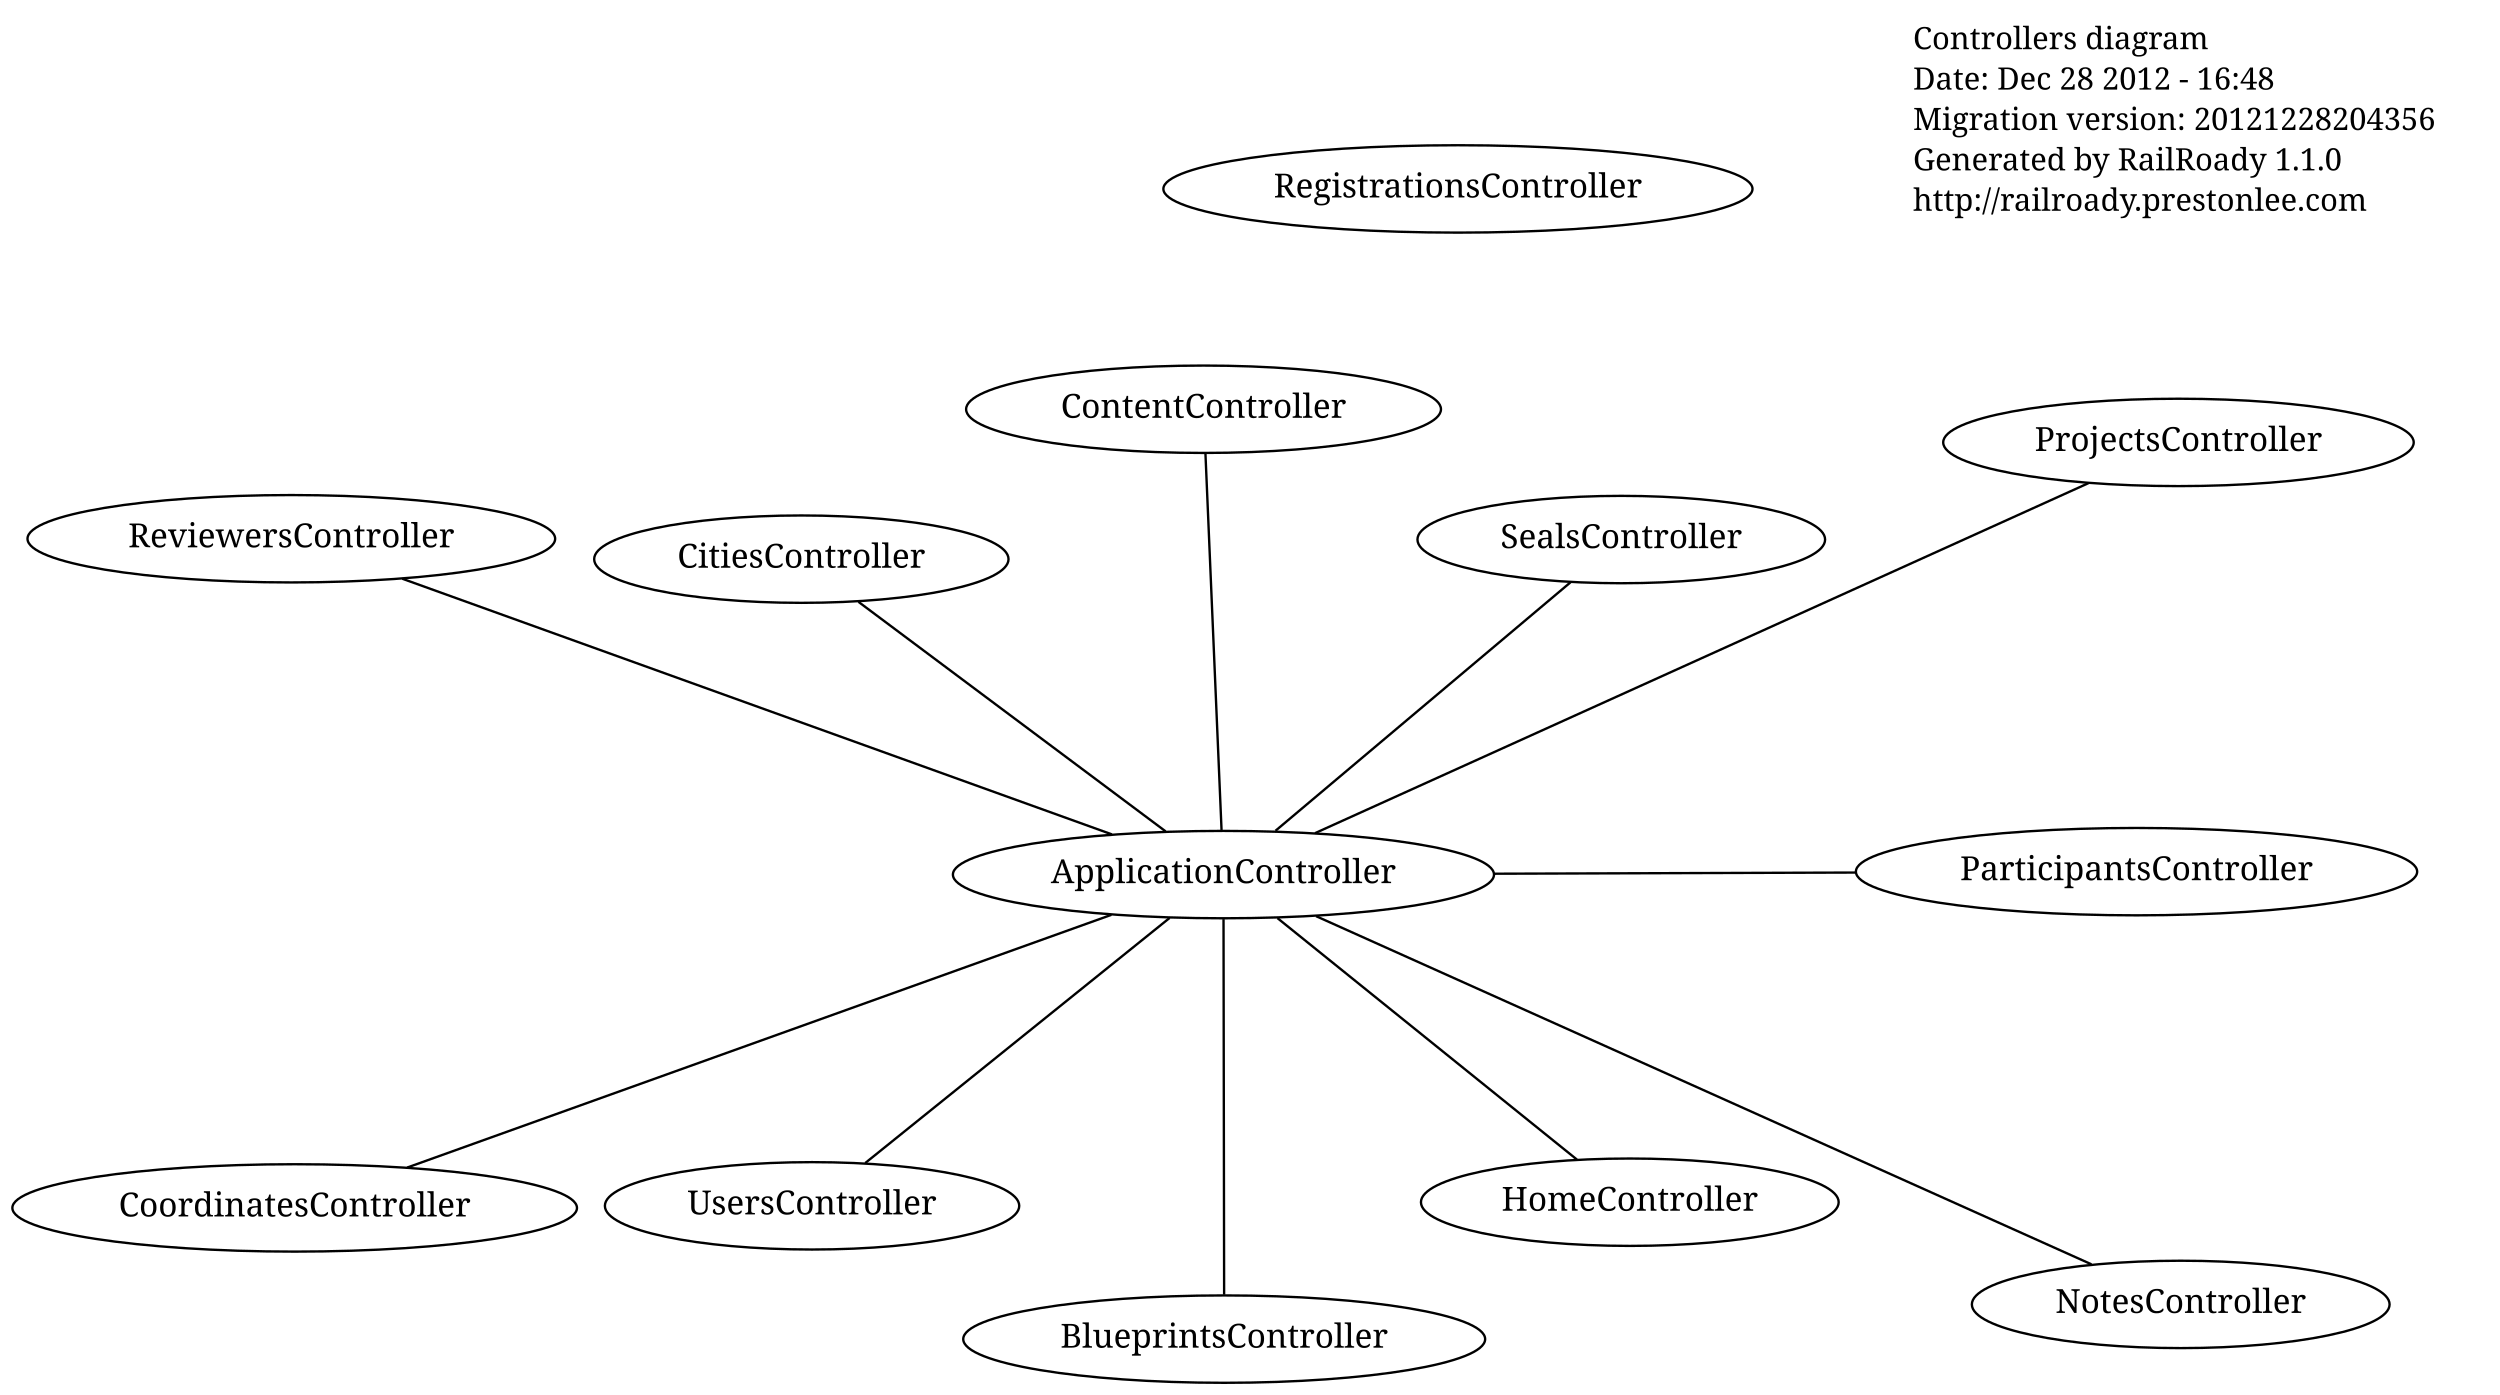
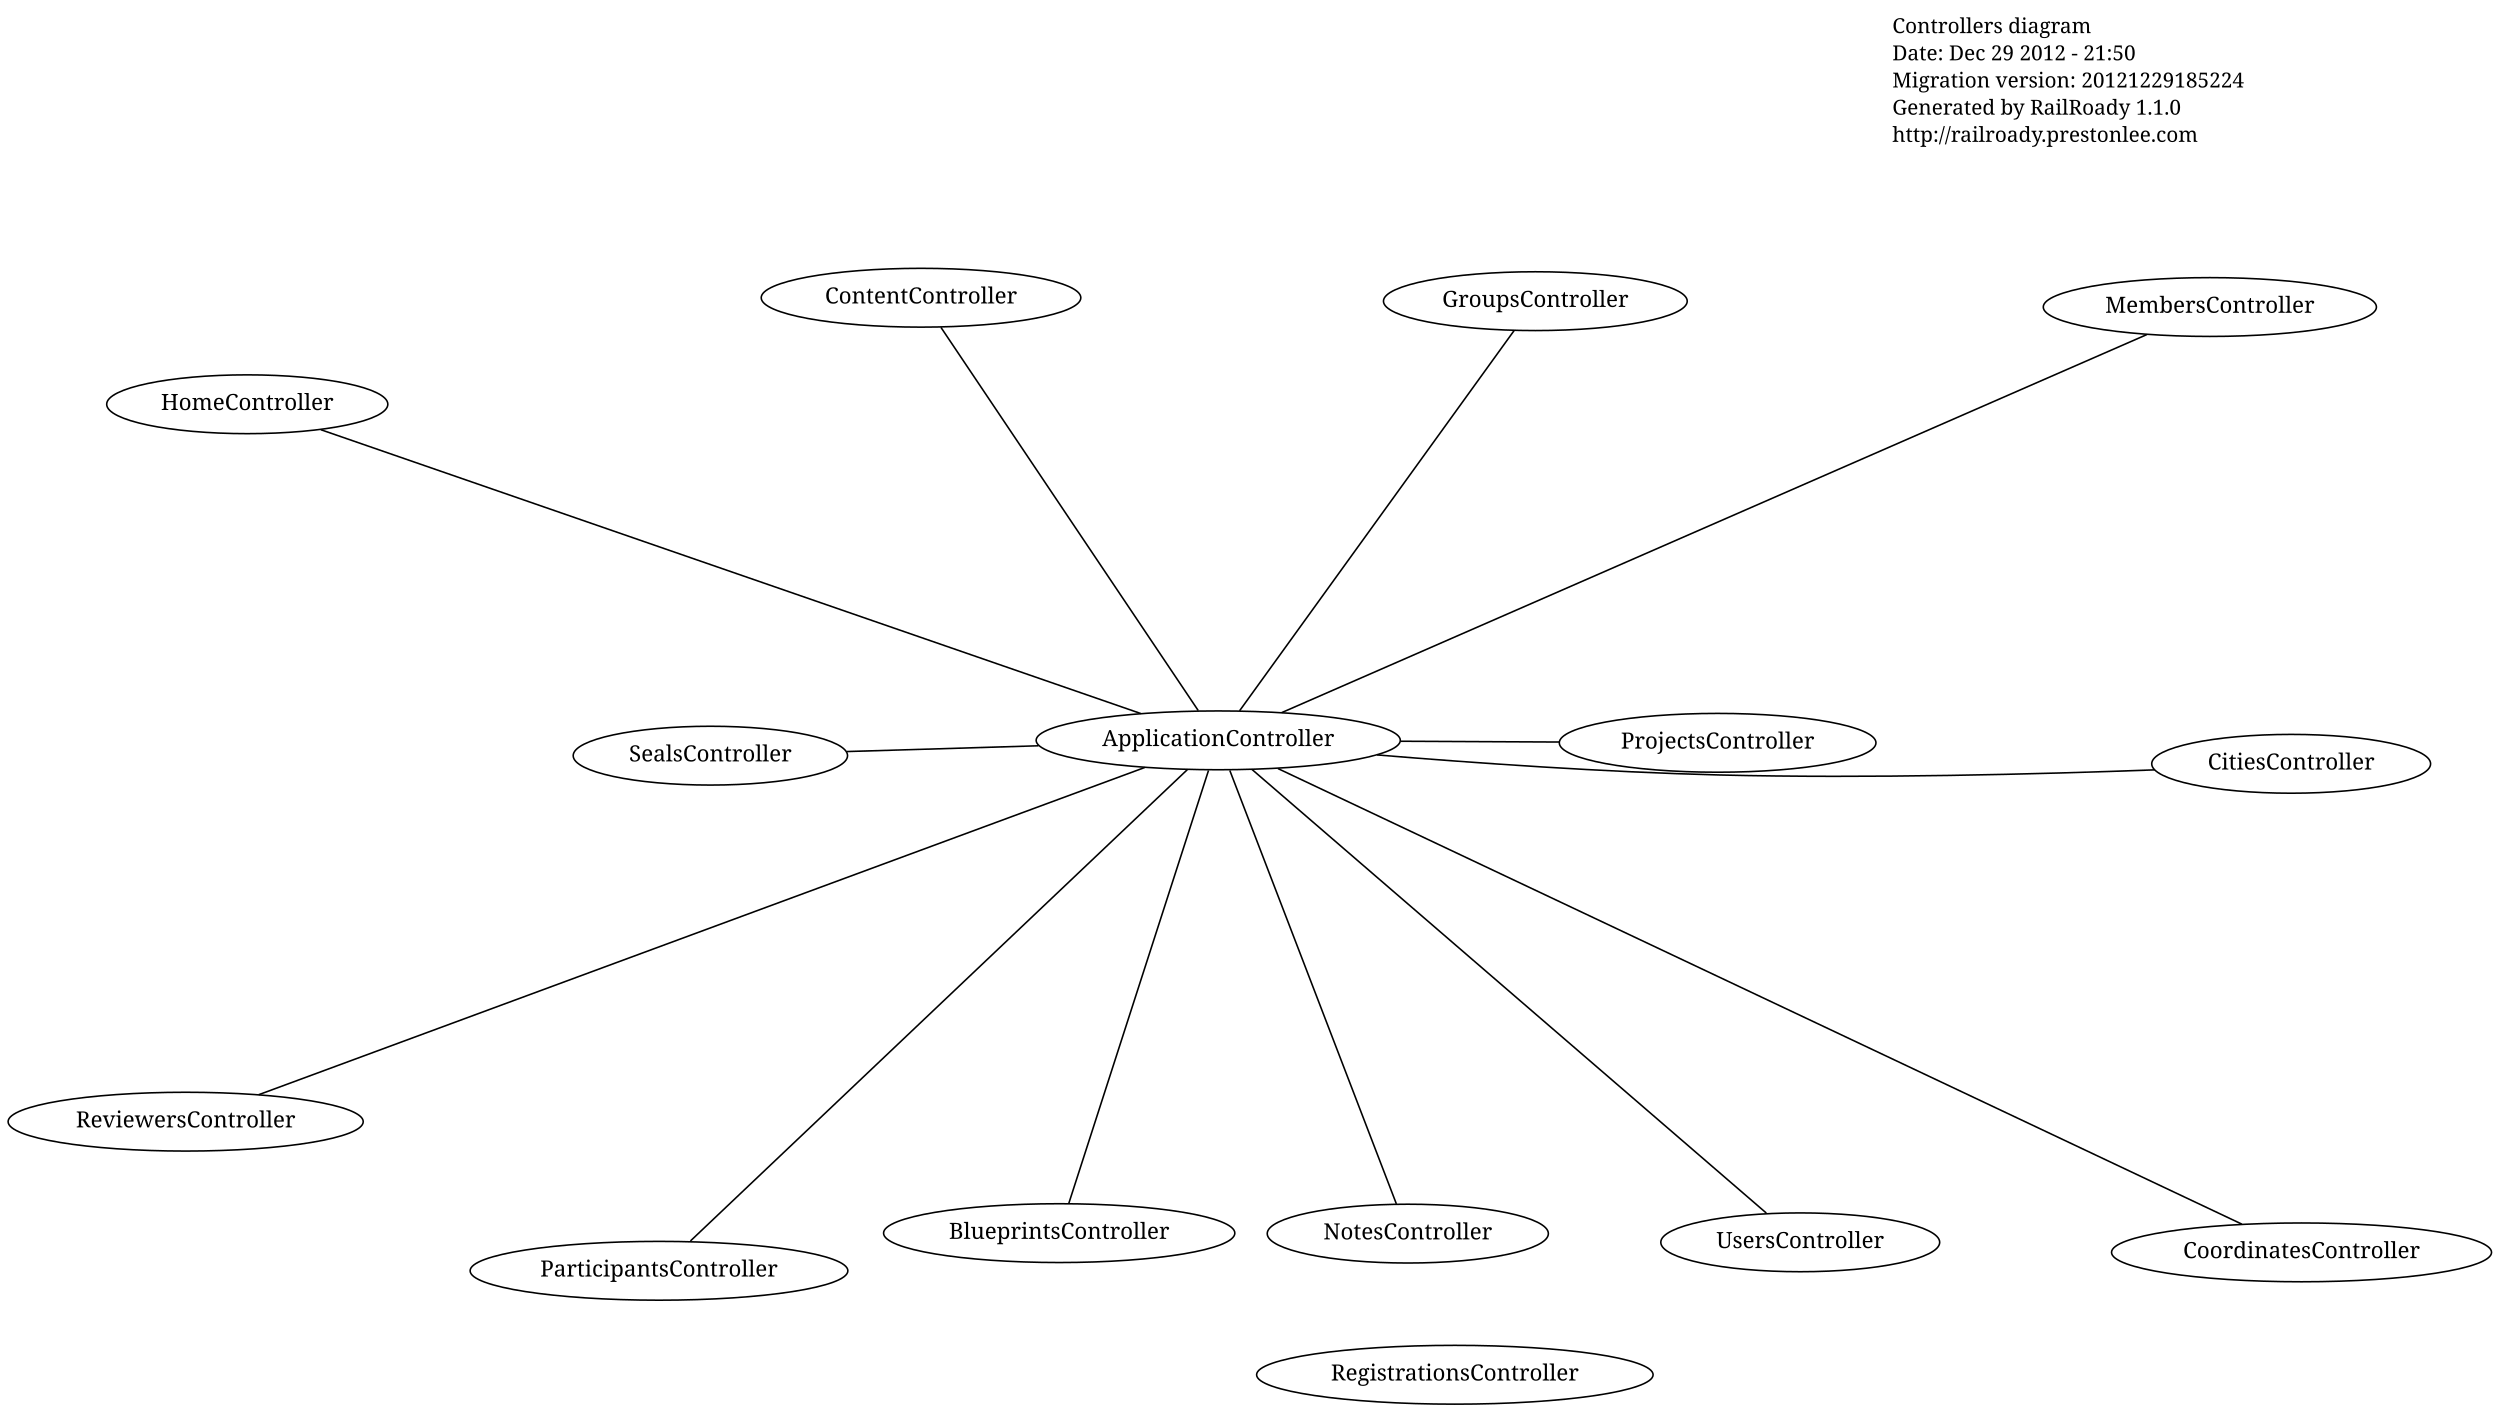
- <svg xmlns="http://www.w3.org/2000/svg" width="1052pt" height="587pt" viewBox="0.00 0.00 1052.00 587.00">
-   <g id="graph1" class="graph" transform="scale(1 1) rotate(0) translate(4 583)">
-     <polygon fill="white" stroke="white" points="-4,5 -4,-583 1049,-583 1049,5 -4,5" />
+ <svg xmlns="http://www.w3.org/2000/svg" width="1563pt" height="883pt" viewBox="0.00 0.00 1562.85 883.00">
+   <g id="graph1" class="graph" transform="scale(1 1) rotate(0) translate(4 879)">
+     <polygon fill="white" stroke="white" points="-4,5 -4,-879 1559.85,-879 1559.85,5 -4,5" />
    <g id="node1" class="node">
-       <text text-anchor="start" x="801" y="-562.3" font-family="Times Roman,serif" font-size="13.00">Controllers diagram</text>
-       <text text-anchor="start" x="801" y="-545.3" font-family="Times Roman,serif" font-size="13.00">Date: Dec 28 2012 - 16:48</text>
-       <text text-anchor="start" x="801" y="-528.3" font-family="Times Roman,serif" font-size="13.00">Migration version: 20121228204356</text>
-       <text text-anchor="start" x="801" y="-511.3" font-family="Times Roman,serif" font-size="13.00">Generated by RailRoady 1.1.0</text>
-       <text text-anchor="start" x="801" y="-494.3" font-family="Times Roman,serif" font-size="13.00">http://railroady.prestonlee.com</text>
+       <text text-anchor="start" x="1179" y="-858.3" font-family="Times Roman,serif" font-size="13.00">Controllers diagram</text>
+       <text text-anchor="start" x="1179" y="-841.3" font-family="Times Roman,serif" font-size="13.00">Date: Dec 29 2012 - 21:50</text>
+       <text text-anchor="start" x="1179" y="-824.3" font-family="Times Roman,serif" font-size="13.00">Migration version: 20121229185224</text>
+       <text text-anchor="start" x="1179" y="-807.3" font-family="Times Roman,serif" font-size="13.00">Generated by RailRoady 1.1.0</text>
+       <text text-anchor="start" x="1179" y="-790.3" font-family="Times Roman,serif" font-size="13.00">http://railroady.prestonlee.com</text>
    </g>
    <g id="node2" class="node">
-       <ellipse fill="none" stroke="black" cx="609.5" cy="-503.5" rx="123.951" ry="18.385" />
-       <text text-anchor="middle" x="609.5" y="-499.9" font-family="Times Roman,serif" font-size="14.00">RegistrationsController</text>
+       <ellipse fill="none" stroke="black" cx="905.5" cy="-19.5" rx="123.951" ry="18.385" />
+       <text text-anchor="middle" x="905.5" y="-15.9" font-family="Times Roman,serif" font-size="14.00">RegistrationsController</text>
    </g>
    <g id="node3" class="node">
-       <ellipse fill="none" stroke="black" cx="118.59" cy="-356.295" rx="111.016" ry="18.385" />
-       <text text-anchor="middle" x="118.59" y="-352.695" font-family="Times Roman,serif" font-size="14.00">ReviewersController</text>
+       <ellipse fill="none" stroke="black" cx="112" cy="-177.733" rx="111.016" ry="18.385" />
+       <text text-anchor="middle" x="112" y="-174.133" font-family="Times Roman,serif" font-size="14.00">ReviewersController</text>
    </g>
    <g id="node4" class="node">
-       <ellipse fill="none" stroke="black" cx="912.697" cy="-396.831" rx="98.995" ry="18.385" />
-       <text text-anchor="middle" x="912.697" y="-393.231" font-family="Times Roman,serif" font-size="14.00">ProjectsController</text>
+       <ellipse fill="none" stroke="black" cx="1069.79" cy="-414.591" rx="98.995" ry="18.385" />
+       <text text-anchor="middle" x="1069.79" y="-410.991" font-family="Times Roman,serif" font-size="14.00">ProjectsController</text>
    </g>
    <g id="node5" class="node">
-       <ellipse fill="none" stroke="black" cx="511.141" cy="-19.5" rx="109.81" ry="18.385" />
-       <text text-anchor="middle" x="511.141" y="-15.9" font-family="Times Roman,serif" font-size="14.00">BlueprintsController</text>
+       <ellipse fill="none" stroke="black" cx="658.137" cy="-108.047" rx="109.81" ry="18.385" />
+       <text text-anchor="middle" x="658.137" y="-104.447" font-family="Times Roman,serif" font-size="14.00">BlueprintsController</text>
    </g>
    <g id="node6" class="node">
-       <ellipse fill="none" stroke="black" cx="502.452" cy="-410.787" rx="99.91" ry="18.385" />
-       <text text-anchor="middle" x="502.452" y="-407.187" font-family="Times Roman,serif" font-size="14.00">ContentController</text>
+       <ellipse fill="none" stroke="black" cx="571.749" cy="-692.858" rx="99.91" ry="18.385" />
+       <text text-anchor="middle" x="571.749" y="-689.258" font-family="Times Roman,serif" font-size="14.00">ContentController</text>
    </g>
    <g id="node7" class="node">
-       <ellipse fill="none" stroke="black" cx="678.235" cy="-355.958" rx="85.768" ry="18.385" />
-       <text text-anchor="middle" x="678.235" y="-352.358" font-family="Times Roman,serif" font-size="14.00">SealsController</text>
+       <ellipse fill="none" stroke="black" cx="955.825" cy="-690.712" rx="94.96" ry="18.385" />
+       <text text-anchor="middle" x="955.825" y="-687.112" font-family="Times Roman,serif" font-size="14.00">GroupsController</text>
    </g>
    <g id="node8" class="node">
-       <ellipse fill="none" stroke="black" cx="510.828" cy="-214.972" rx="113.844" ry="18.385" />
-       <text text-anchor="middle" x="510.828" y="-211.372" font-family="Times Roman,serif" font-size="14.00">ApplicationController</text>
+       <ellipse fill="none" stroke="black" cx="440.048" cy="-406.559" rx="85.768" ry="18.385" />
+       <text text-anchor="middle" x="440.048" y="-402.959" font-family="Times Roman,serif" font-size="14.00">SealsController</text>
+     </g>
+     <g id="node9" class="node">
+       <ellipse fill="none" stroke="black" cx="757.563" cy="-416.138" rx="113.844" ry="18.385" />
+       <text text-anchor="middle" x="757.563" y="-412.538" font-family="Times Roman,serif" font-size="14.00">ApplicationController</text>
    </g>
    <g id="edge2" class="edge">
-       <path fill="none" stroke="black" d="M463.905,-231.878C388.362,-259.096 240.645,-312.319 165.263,-339.479" />
+       <path fill="none" stroke="black" d="M711.653,-399.183C592.83,-355.302 276.238,-238.386 157.676,-194.601" />
    </g>
    <g id="edge4" class="edge">
-       <path fill="none" stroke="black" d="M549.361,-232.409C626.371,-267.259 798.44,-345.126 874.867,-379.712" />
+       <path fill="none" stroke="black" d="M871.61,-415.573C904.1,-415.412 939.216,-415.238 970.734,-415.082" />
    </g>
    <g id="edge6" class="edge">
-       <path fill="none" stroke="black" d="M510.858,-196.229C510.918,-158.866 511.052,-75.502 511.111,-38.186" />
+       <path fill="none" stroke="black" d="M751.493,-397.329C733.7,-342.196 681.817,-181.427 664.127,-126.61" />
    </g>
    <g id="edge8" class="edge">
-       <path fill="none" stroke="black" d="M510.025,-233.747C508.424,-271.175 504.852,-354.686 503.253,-392.068" />
+       <path fill="none" stroke="black" d="M745.082,-434.724C711.232,-485.135 617.962,-624.037 584.175,-674.353" />
    </g>
    <g id="edge10" class="edge">
-       <path fill="none" stroke="black" d="M532.714,-233.403C564.975,-260.572 624.916,-311.053 656.874,-337.968" />
-     </g>
-     <g id="node9" class="node">
-       <ellipse fill="none" stroke="black" cx="120" cy="-74.708" rx="118.794" ry="18.385" />
-       <text text-anchor="middle" x="120" y="-71.108" font-family="Times Roman,serif" font-size="14.00">CoordinatesController</text>
+       <path fill="none" stroke="black" d="M770.879,-434.58C806.997,-484.6 906.516,-622.425 942.566,-672.351" />
    </g>
    <g id="edge12" class="edge">
-       <path fill="none" stroke="black" d="M463.685,-198.052C388.566,-171.093 242.534,-118.684 167.31,-91.687" />
+       <path fill="none" stroke="black" d="M645.172,-412.747C605.746,-411.558 562.139,-410.242 525.305,-409.131" />
    </g>
    <g id="node10" class="node">
-       <ellipse fill="none" stroke="black" cx="895.054" cy="-216.211" rx="118.087" ry="18.385" />
-       <text text-anchor="middle" x="895.054" y="-212.611" font-family="Times Roman,serif" font-size="14.00">ParticipantsController</text>
+       <ellipse fill="none" stroke="black" cx="1434.85" cy="-96.018" rx="118.794" ry="18.385" />
+       <text text-anchor="middle" x="1434.85" y="-92.418" font-family="Times Roman,serif" font-size="14.00">CoordinatesController</text>
    </g>
    <g id="edge14" class="edge">
-       <path fill="none" stroke="black" d="M624.809,-215.339C672.709,-215.494 728.421,-215.674 776.773,-215.83" />
+       <path fill="none" stroke="black" d="M794.941,-398.471C913.356,-342.502 1279.34,-169.522 1397.59,-113.63" />
    </g>
    <g id="node11" class="node">
-       <ellipse fill="none" stroke="black" cx="337.716" cy="-75.585" rx="87.18" ry="18.385" />
-       <text text-anchor="middle" x="337.716" y="-71.985" font-family="Times Roman,serif" font-size="14.00">UsersController</text>
+       <ellipse fill="none" stroke="black" cx="407.93" cy="-84.5" rx="118.087" ry="18.385" />
+       <text text-anchor="middle" x="407.93" y="-80.9" font-family="Times Roman,serif" font-size="14.00">ParticipantsController</text>
    </g>
    <g id="edge16" class="edge">
-       <path fill="none" stroke="black" d="M488.197,-196.749C454.929,-169.962 393.193,-120.254 360.079,-93.591" />
+       <path fill="none" stroke="black" d="M738.267,-397.835C677.282,-339.989 489.095,-161.488 427.597,-103.155" />
    </g>
    <g id="node12" class="node">
-       <ellipse fill="none" stroke="black" cx="913.651" cy="-34.102" rx="87.889" ry="18.385" />
-       <text text-anchor="middle" x="913.651" y="-30.502" font-family="Times Roman,serif" font-size="14.00">NotesController</text>
+       <ellipse fill="none" stroke="black" cx="1121.44" cy="-102.302" rx="87.18" ry="18.385" />
+       <text text-anchor="middle" x="1121.44" y="-98.702" font-family="Times Roman,serif" font-size="14.00">UsersController</text>
    </g>
    <g id="edge18" class="edge">
-       <path fill="none" stroke="black" d="M549.819,-197.465C627.317,-162.668 799.811,-85.217 876.109,-50.959" />
+       <path fill="none" stroke="black" d="M778.699,-397.908C843.011,-342.44 1035.85,-176.117 1100.24,-120.582" />
    </g>
    <g id="node13" class="node">
-       <ellipse fill="none" stroke="black" cx="681.826" cy="-77.109" rx="87.889" ry="18.385" />
-       <text text-anchor="middle" x="681.826" y="-73.509" font-family="Times Roman,serif" font-size="14.00">HomeController</text>
+       <ellipse fill="none" stroke="black" cx="876.081" cy="-107.742" rx="87.889" ry="18.385" />
+       <text text-anchor="middle" x="876.081" y="-104.142" font-family="Times Roman,serif" font-size="14.00">NotesController</text>
    </g>
    <g id="edge20" class="edge">
-       <path fill="none" stroke="black" d="M533.535,-196.664C566.423,-170.15 626.935,-121.364 659.568,-95.054" />
+       <path fill="none" stroke="black" d="M764.798,-397.311C786.007,-342.123 847.853,-181.194 868.941,-126.323" />
    </g>
    <g id="node14" class="node">
-       <ellipse fill="none" stroke="black" cx="333.205" cy="-347.707" rx="87.18" ry="18.385" />
-       <text text-anchor="middle" x="333.205" y="-344.107" font-family="Times Roman,serif" font-size="14.00">CitiesController</text>
+       <ellipse fill="none" stroke="black" cx="150.512" cy="-626.258" rx="87.889" ry="18.385" />
+       <text text-anchor="middle" x="150.512" y="-622.658" font-family="Times Roman,serif" font-size="14.00">HomeController</text>
    </g>
    <g id="edge22" class="edge">
-       <path fill="none" stroke="black" d="M486.503,-233.149C452.488,-258.568 391.092,-304.448 357.236,-329.748" />
+       <path fill="none" stroke="black" d="M709.166,-432.889C594.704,-472.509 308.561,-571.552 196.524,-610.332" />
+     </g>
+     <g id="node15" class="node">
+       <ellipse fill="none" stroke="black" cx="1428.36" cy="-401.466" rx="87.18" ry="18.385" />
+       <text text-anchor="middle" x="1428.36" y="-397.866" font-family="Times Roman,serif" font-size="14.00">CitiesController</text>
+     </g>
+     <g id="edge24" class="edge">
+       <path fill="none" stroke="black" d="M856.881,-407.017C918.396,-401.929 999.061,-396.266 1070.7,-394.492 1163.83,-392.186 1270.61,-394.976 1343.08,-397.683" />
+     </g>
+     <g id="node16" class="node">
+       <ellipse fill="none" stroke="black" cx="1377.53" cy="-687.044" rx="104.151" ry="18.385" />
+       <text text-anchor="middle" x="1377.53" y="-683.444" font-family="Times Roman,serif" font-size="14.00">MembersController</text>
+     </g>
+     <g id="edge26" class="edge">
+       <path fill="none" stroke="black" d="M797.287,-433.496C909.265,-482.427 1226.56,-621.076 1338.13,-669.83" />
    </g>
  </g>
</svg>
